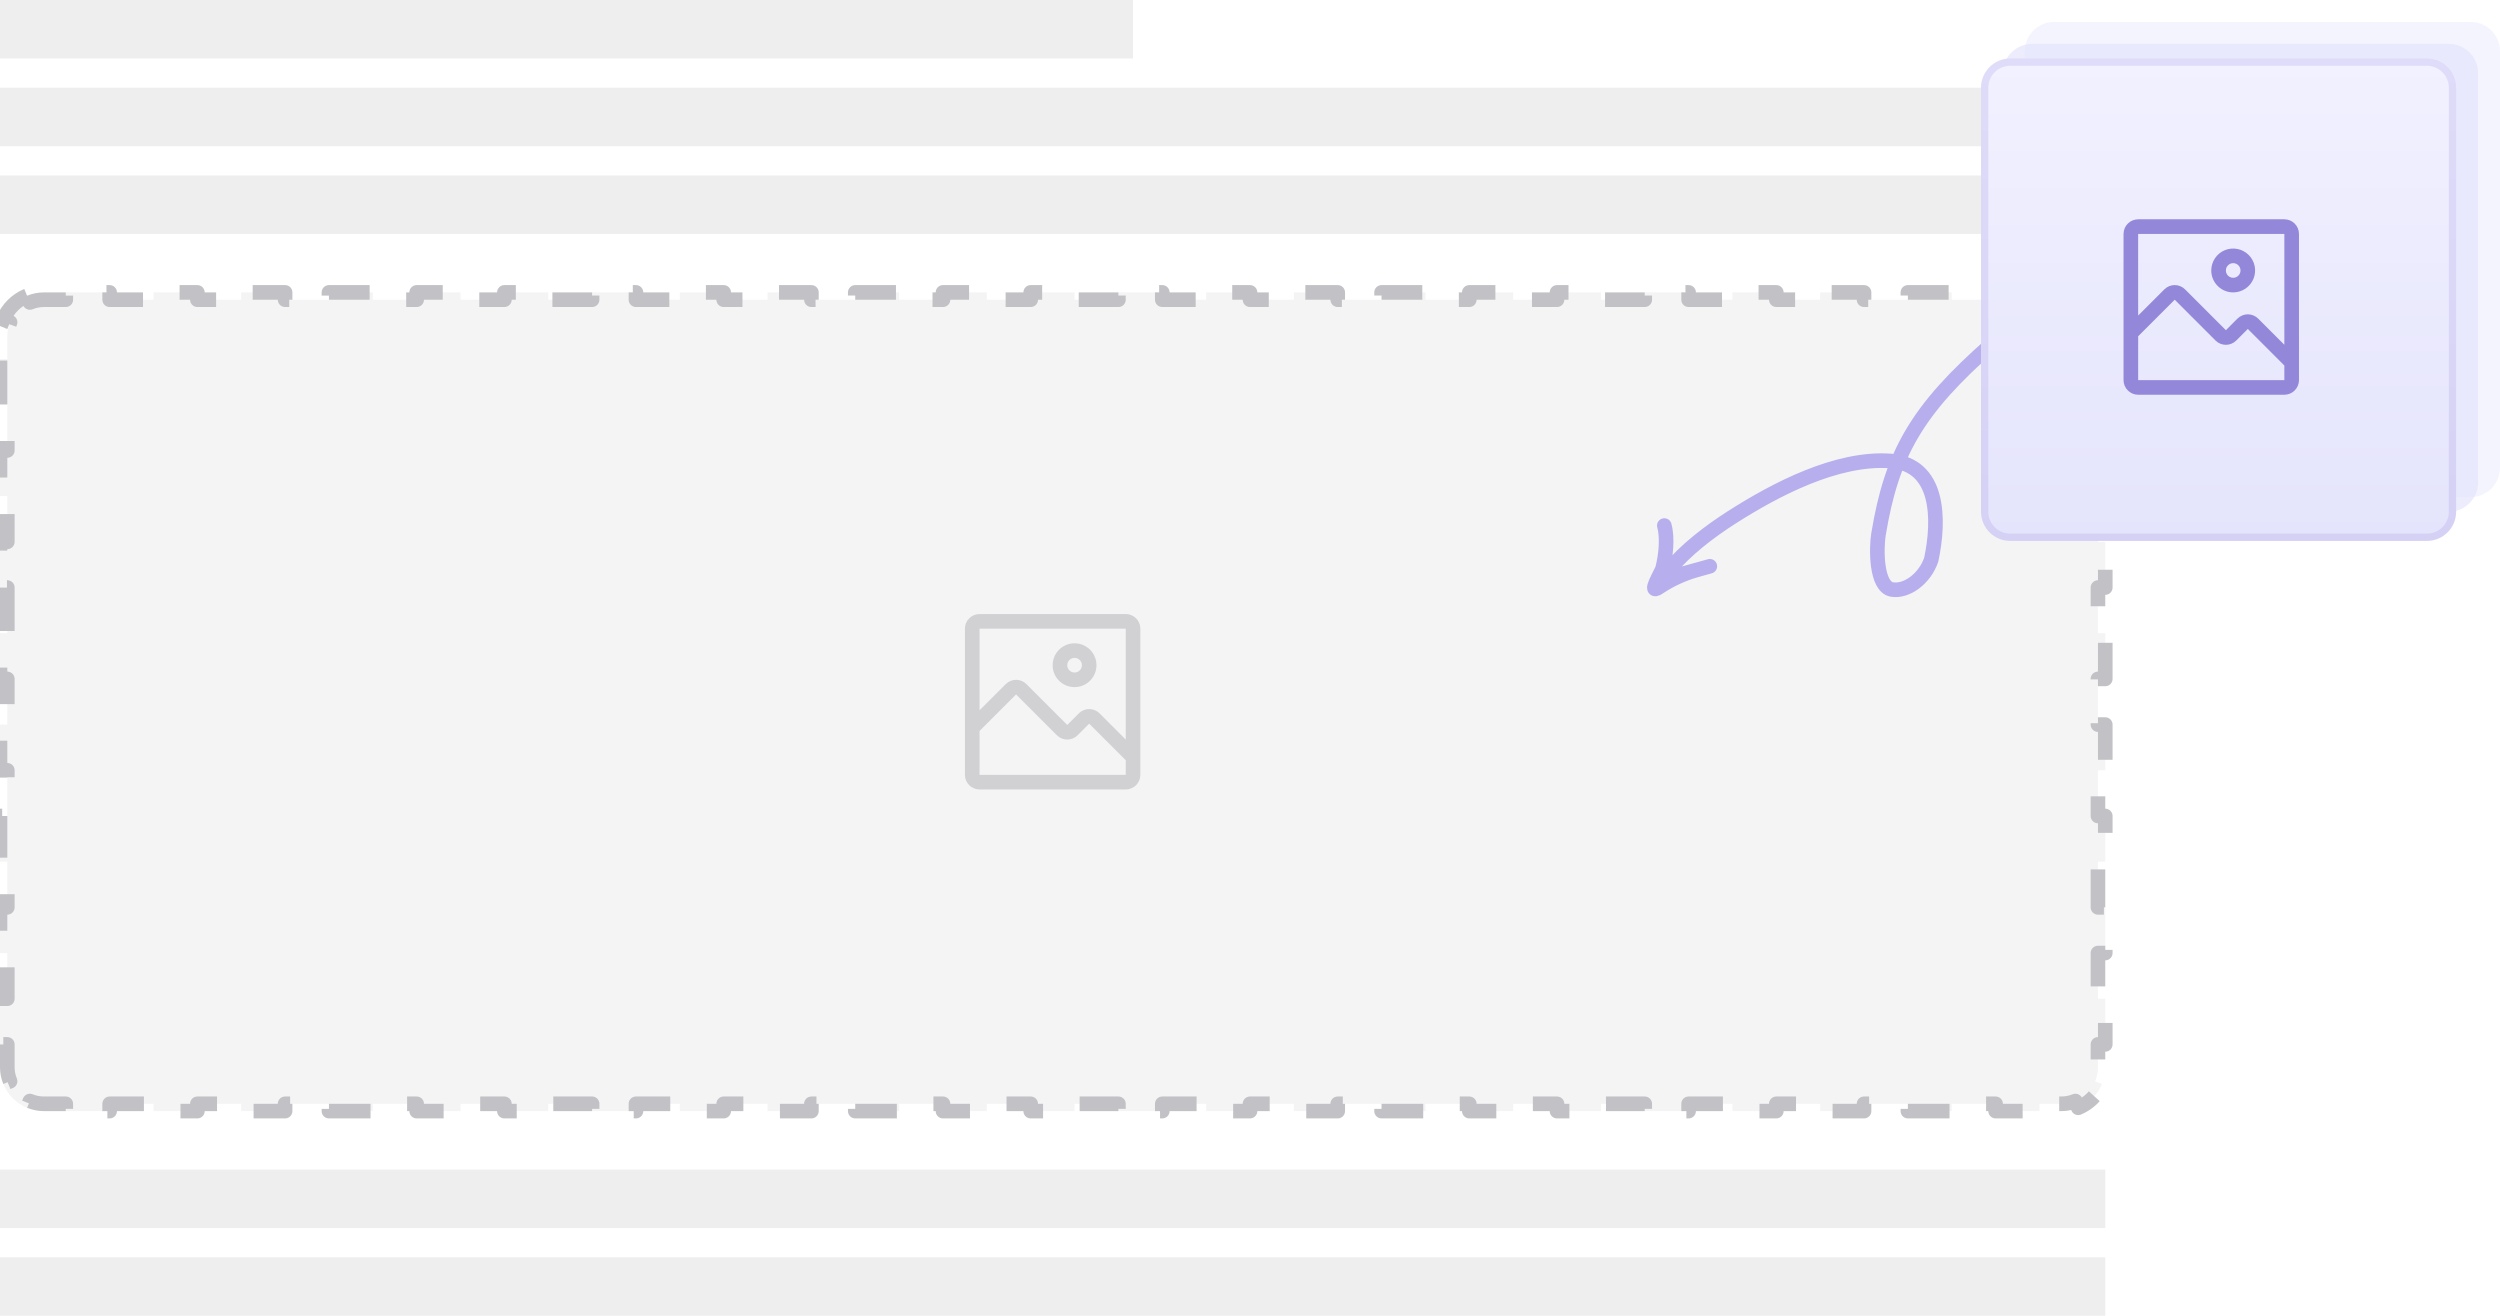
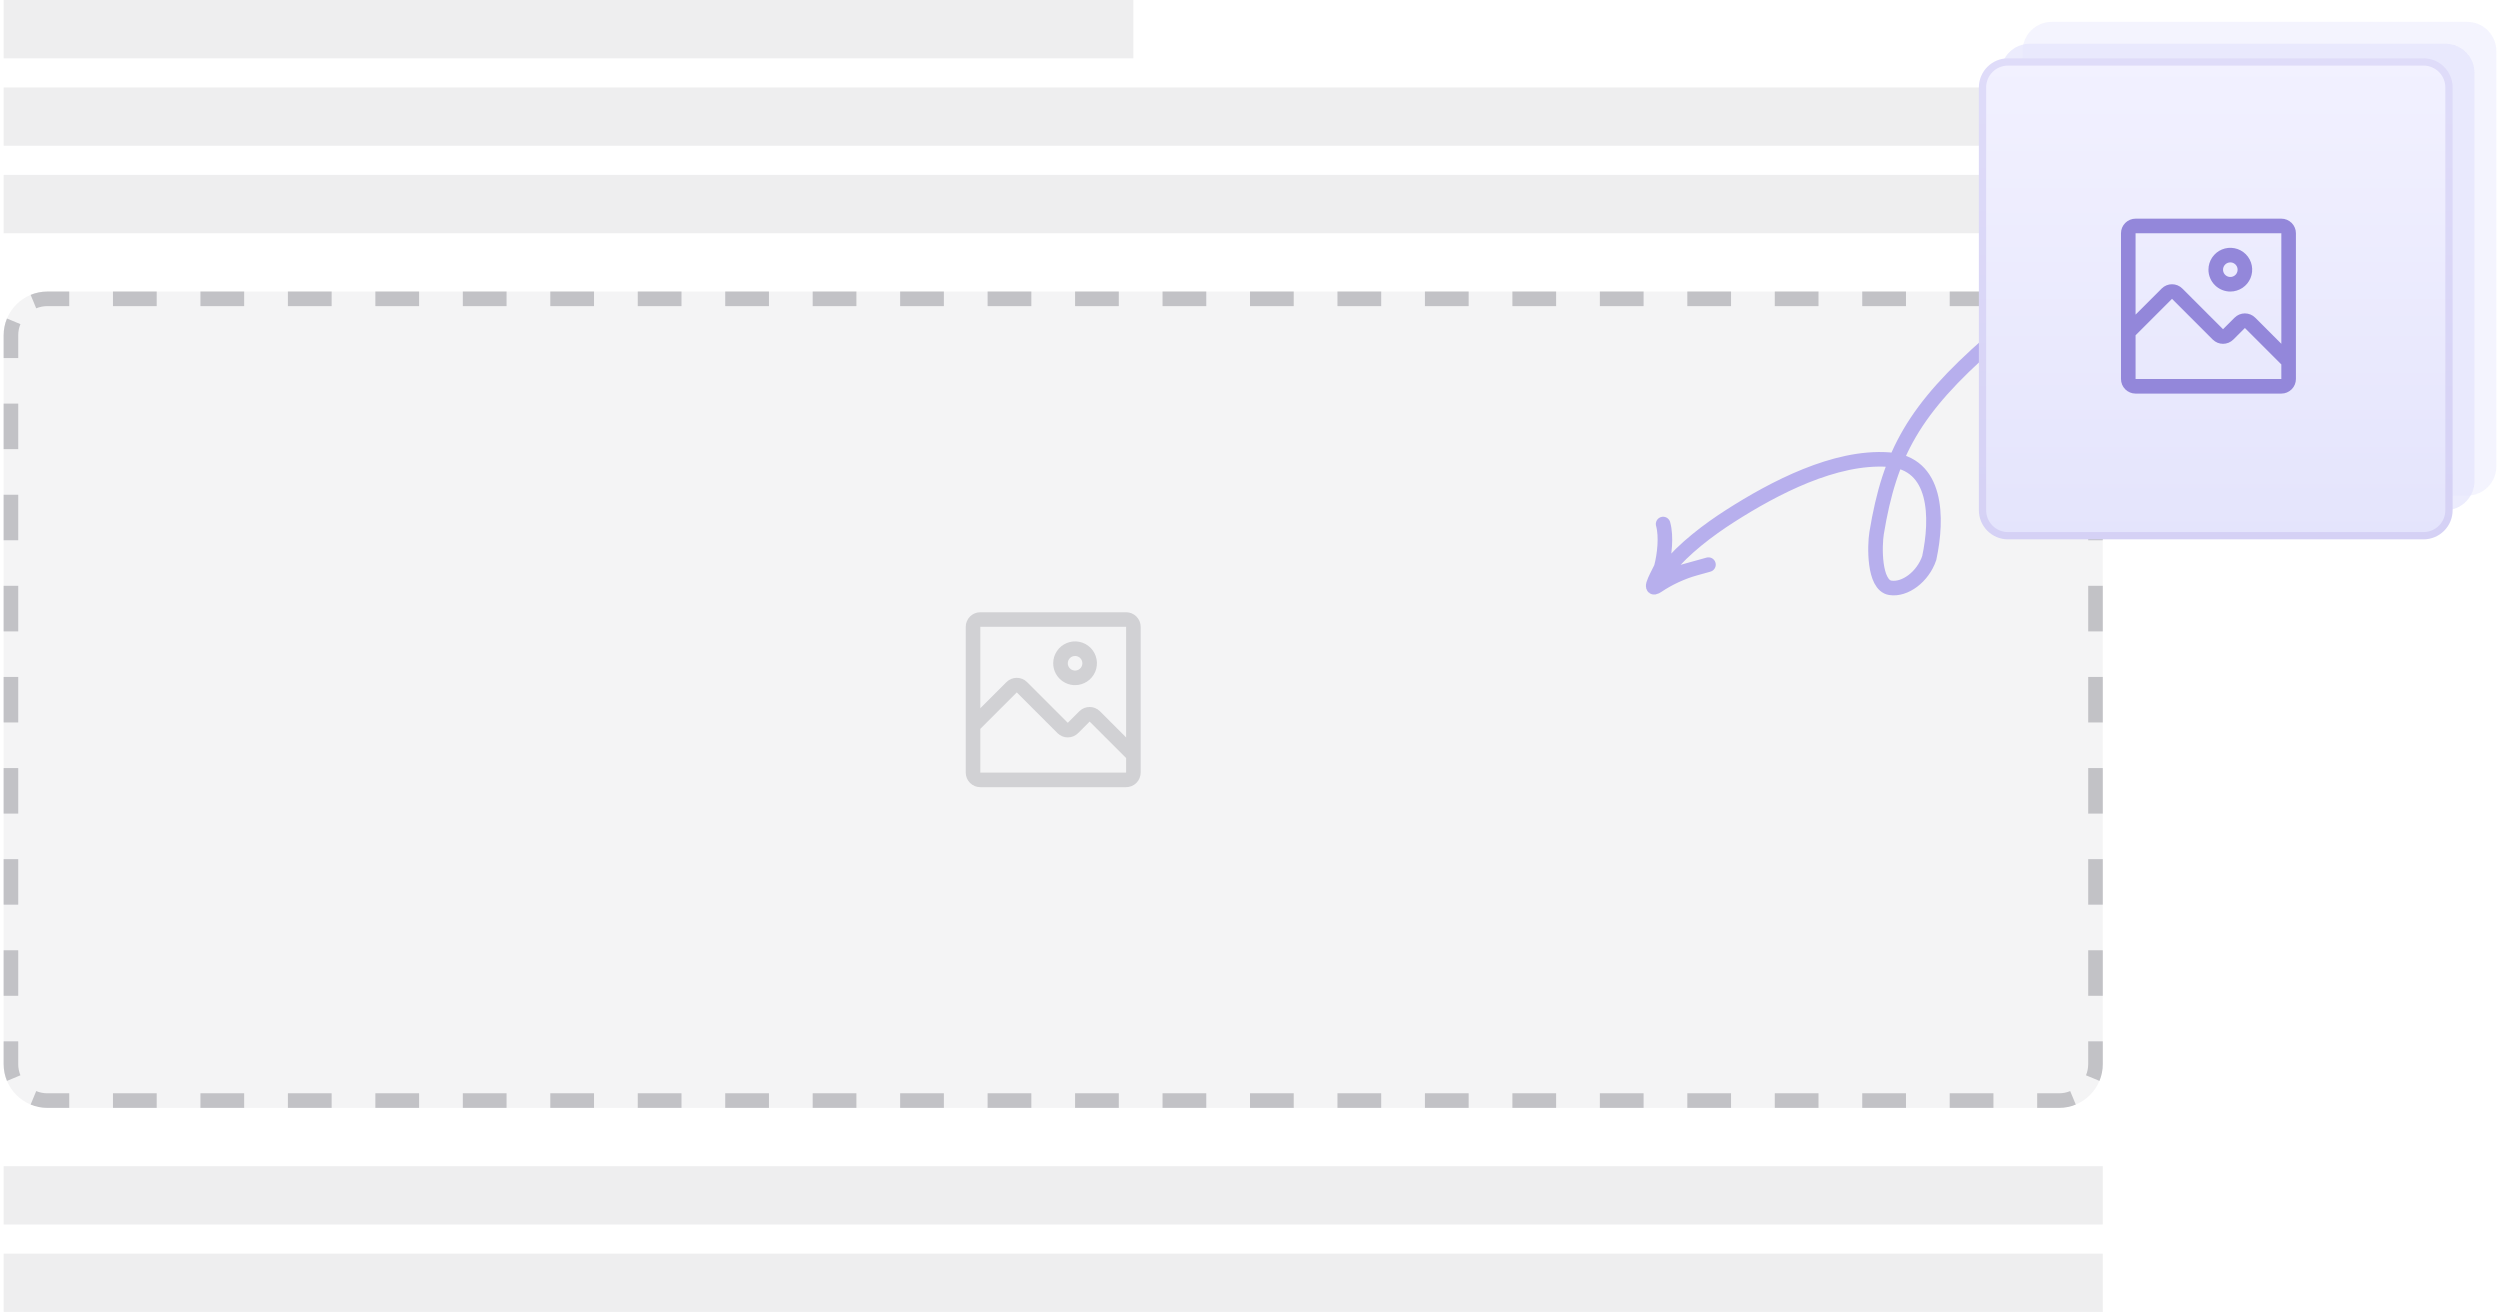
- <svg xmlns="http://www.w3.org/2000/svg" width="342" height="180" viewBox="0 0 342 180" fill="none">
-   <path opacity="0.5" d="M155 0H0V8H155V0Z" fill="#DDDDDF" />
-   <path opacity="0.5" d="M288 12H0V20H288V12Z" fill="#DDDDDF" />
-   <path opacity="0.5" d="M288 24H0V32H288V24Z" fill="#DDDDDF" />
-   <path d="M3.703 40.455C2.237 41.063 1.063 42.237 0.455 43.703L1.379 44.086C1.135 44.675 1 45.32 1 46V49.125H0V55.375H1V61.625H0V67.875H1V74.125H0V80.375H1V86.625H0V92.875H1V99.125H0V105.375H1V111.625H0V117.875H1V124.125H0V130.375H1V136.625H0V142.875H1V146C1 146.68 1.135 147.326 1.379 147.914L0.455 148.297C1.063 149.763 2.237 150.937 3.703 151.545L4.086 150.621C4.674 150.865 5.32 151 6 151H9V152H15V151H21V152H27V151H33V152H39V151H45V152H51V151H57V152H63V151H69V152H75V151H81V152H87V151H93V152H99V151H105V152H111V151H117V152H123V151H129V152H135V151H141V152H147V151H153V152H159V151H165V152H171V151H177V152H183V151H189V152H195V151H201V152H207V151H213V152H219V151H225V152H231V151H237V152H243V151H249V152H255V151H261V152H267V151H273V152H279V151H282C282.68 151 283.326 150.865 283.914 150.621L284.297 151.545C285.763 150.937 286.937 149.763 287.545 148.297L286.621 147.914C286.865 147.326 287 146.68 287 146V142.875H288V136.625H287V130.375H288V124.125H287V117.875H288V111.625H287V105.375H288V99.125H287V92.875H288V86.625H287V80.375H288V74.125H287V67.875H288V61.625H287V55.375H288V49.125H287V46C287 45.32 286.865 44.675 286.621 44.086L287.545 43.703C286.937 42.237 285.763 41.063 284.297 40.455L283.914 41.379C283.326 41.135 282.68 41 282 41H279V40H273V41H267V40H261V41H255V40H249V41H243V40H237V41H231V40H225V41H219V40H213V41H207V40H201V41H195V40H189V41H183V40H177V41H171V40H165V41H159V40H153V41H147V40H141V41H135V40H129V41H123V40H117V41H111V40H105V41H99V40H93V41H87V40H81V41H75V40H69V41H63V40H57V41H51V40H45V41H39V40H33V41H27V40H21V41H15V40H9V41H6C5.32 41 4.674 41.135 4.086 41.379L3.703 40.455Z" fill="#F4F4F5" stroke="#C2C2C6" stroke-width="2" stroke-linejoin="round" stroke-dasharray="6 6" />
+ <svg xmlns="http://www.w3.org/2000/svg" width="343" height="180" viewBox="0 0 343 180" fill="none">
+   <path opacity="0.5" d="M155.5 0H0.5V8H155.5V0Z" fill="#DDDDDF" />
+   <path opacity="0.5" d="M288.5 12H0.5V20H288.5V12Z" fill="#DDDDDF" />
+   <path opacity="0.5" d="M288.5 24H0.5V32H288.5V24Z" fill="#DDDDDF" />
+   <path d="M282.5 40H6.5C3.186 40 0.5 42.686 0.5 46V146C0.5 149.314 3.186 152 6.5 152H282.5C285.814 152 288.5 149.314 288.5 146V46C288.5 42.686 285.814 40 282.5 40Z" fill="#F4F4F5" />
+   <path fill-rule="evenodd" clip-rule="evenodd" d="M9.5 40H6.5C5.686 40 4.911 40.162 4.203 40.455L4.969 42.303C5.438 42.108 5.954 42 6.5 42H9.5V40ZM0.5 142.875H2.5V146C2.5 146.546 2.608 147.062 2.803 147.531L0.955 148.297C0.662 147.589 0.5 146.814 0.5 146V142.875ZM279.5 152V150H282.5C283.046 150 283.562 149.892 284.031 149.697L284.797 151.545C284.089 151.838 283.314 152 282.5 152H279.5ZM288.5 49.125H286.5V46C286.5 45.454 286.392 44.938 286.197 44.469L288.045 43.703C288.338 44.411 288.5 45.187 288.5 46V49.125ZM15.5 40V42H21.5V40H15.5ZM27.5 40V42H33.5V40H27.5ZM39.5 40V42H45.5V40H39.5ZM51.5 40V42H57.5V40H51.5ZM63.5 40V42H69.5V40H63.5ZM75.5 40V42H81.5V40H75.5ZM87.5 40V42H93.5V40H87.5ZM99.5 40V42H105.5V40H99.5ZM111.5 40V42H117.5V40H111.5ZM123.5 40V42H129.5V40H123.5ZM135.5 40V42H141.5V40H135.5ZM147.5 40V42H153.5V40H147.5ZM159.5 40V42H165.5V40H159.5ZM171.5 40V42H177.5V40H171.5ZM183.5 40V42H189.5V40H183.5ZM195.5 40V42H201.5V40H195.5ZM207.5 40V42H213.5V40H207.5ZM219.5 40V42H225.5V40H219.5ZM231.5 40V42H237.5V40H231.5ZM243.5 40V42H249.5V40H243.5ZM255.5 40V42H261.5V40H255.5ZM267.5 40V42H273.5V40H267.5ZM279.5 40V42H282.5C283.046 42 283.562 42.108 284.031 42.303L284.797 40.455C284.089 40.162 283.314 40 282.5 40H279.5ZM288.5 55.375H286.5V61.625H288.5V55.375ZM288.5 67.875H286.5V74.125H288.5V67.875ZM288.5 80.375H286.5V86.625H288.5V80.375ZM288.5 92.875H286.5V99.125H288.5V92.875ZM288.5 105.375H286.5V111.625H288.5V105.375ZM288.5 117.875H286.5V124.125H288.5V117.875ZM288.5 130.375H286.5V136.625H288.5V130.375ZM288.5 142.875H286.5V146C286.5 146.546 286.392 147.062 286.197 147.531L288.045 148.297C288.338 147.589 288.5 146.814 288.5 146V142.875ZM273.5 152V150H267.5V152H273.5ZM261.5 152V150H255.5V152H261.5ZM249.5 152V150H243.5V152H249.5ZM237.5 152V150H231.5V152H237.5ZM225.5 152V150H219.5V152H225.5ZM213.5 152V150H207.5V152H213.5ZM201.5 152V150H195.5V152H201.5ZM189.5 152V150H183.5V152H189.5ZM177.5 152V150H171.5V152H177.5ZM165.5 152V150H159.5V152H165.5ZM153.5 152V150H147.5V152H153.5ZM141.5 152V150H135.5V152H141.5ZM129.5 152V150H123.5V152H129.5ZM117.5 152V150H111.5V152H117.5ZM105.5 152V150H99.5V152H105.5ZM93.5 152V150H87.5V152H93.5ZM81.5 152V150H75.5V152H81.5ZM69.5 152V150H63.5V152H69.5ZM57.5 152V150H51.5V152H57.5ZM45.5 152V150H39.5V152H45.5ZM33.5 152V150H27.5V152H33.5ZM21.5 152V150H15.5V152H21.5ZM9.5 152V150H6.5C5.954 150 5.438 149.892 4.969 149.697L4.203 151.545C4.911 151.838 5.686 152 6.5 152H9.5ZM0.5 136.625H2.5V130.375H0.5V136.625ZM0.5 124.125H2.5V117.875H0.5V124.125ZM0.5 111.625H2.5V105.375H0.5V111.625ZM0.5 99.125H2.5V92.875H0.5V99.125ZM0.5 86.625H2.5V80.375H0.5V86.625ZM0.5 74.125H2.5V67.875H0.5V74.125ZM0.5 61.625H2.5V55.375H0.5V61.625ZM0.5 49.125H2.5V46C2.5 45.454 2.608 44.938 2.803 44.469L0.955 43.703C0.662 44.411 0.5 45.186 0.5 46V49.125Z" fill="#C2C2C6" />
  <g opacity="0.7">
-     <path d="M147 94C147.593 94 148.173 93.824 148.667 93.494C149.16 93.165 149.545 92.696 149.772 92.148C149.999 91.6 150.058 90.997 149.942 90.415C149.827 89.833 149.541 89.298 149.121 88.879C148.702 88.459 148.167 88.173 147.585 88.058C147.003 87.942 146.4 88.001 145.852 88.228C145.304 88.455 144.835 88.84 144.506 89.333C144.176 89.827 144 90.407 144 91C144 91.796 144.316 92.559 144.879 93.121C145.441 93.684 146.204 94 147 94ZM147 90C147.198 90 147.391 90.059 147.556 90.168C147.72 90.278 147.848 90.435 147.924 90.617C148 90.8 148.019 91.001 147.981 91.195C147.942 91.389 147.847 91.567 147.707 91.707C147.567 91.847 147.389 91.942 147.195 91.981C147.001 92.019 146.8 92 146.617 91.924C146.435 91.848 146.278 91.72 146.169 91.556C146.059 91.391 146 91.198 146 91C146 90.735 146.105 90.48 146.293 90.293C146.48 90.105 146.735 90 147 90Z" fill="#C2C2C6" />
-     <path d="M154 84H134C133.47 84 132.961 84.211 132.586 84.586C132.211 84.961 132 85.47 132 86V106C132 106.53 132.211 107.039 132.586 107.414C132.961 107.789 133.47 108 134 108H154C154.53 108 155.039 107.789 155.414 107.414C155.789 107.039 156 106.53 156 106V86C156 85.47 155.789 84.961 155.414 84.586C155.039 84.211 154.53 84 154 84ZM154 106H134V100L139 95L144.59 100.59C144.965 100.963 145.472 101.172 146 101.172C146.528 101.172 147.035 100.963 147.41 100.59L149 99L154 104V106ZM154 101.17L150.41 97.58C150.035 97.207 149.528 96.998 149 96.998C148.472 96.998 147.965 97.207 147.59 97.58L146 99.17L140.41 93.58C140.035 93.207 139.528 92.998 139 92.998C138.472 92.998 137.965 93.207 137.59 93.58L134 97.17V86H154V101.17Z" fill="#C2C2C6" />
+     <path d="M147.5 94C148.093 94 148.673 93.824 149.167 93.494C149.66 93.165 150.045 92.696 150.272 92.148C150.499 91.6 150.558 90.997 150.442 90.415C150.327 89.833 150.041 89.298 149.621 88.879C149.202 88.459 148.667 88.173 148.085 88.058C147.503 87.942 146.9 88.001 146.352 88.228C145.804 88.455 145.335 88.84 145.006 89.333C144.676 89.827 144.5 90.407 144.5 91C144.5 91.796 144.816 92.559 145.379 93.121C145.941 93.684 146.704 94 147.5 94ZM147.5 90C147.698 90 147.891 90.059 148.056 90.168C148.22 90.278 148.348 90.435 148.424 90.617C148.5 90.8 148.519 91.001 148.481 91.195C148.442 91.389 148.347 91.567 148.207 91.707C148.067 91.847 147.889 91.942 147.695 91.981C147.501 92.019 147.3 92 147.117 91.924C146.935 91.848 146.778 91.72 146.669 91.556C146.559 91.391 146.5 91.198 146.5 91C146.5 90.735 146.605 90.48 146.793 90.293C146.98 90.105 147.235 90 147.5 90Z" fill="#C2C2C6" />
+     <path d="M154.5 84H134.5C133.97 84 133.461 84.211 133.086 84.586C132.711 84.961 132.5 85.47 132.5 86V106C132.5 106.53 132.711 107.039 133.086 107.414C133.461 107.789 133.97 108 134.5 108H154.5C155.03 108 155.539 107.789 155.914 107.414C156.289 107.039 156.5 106.53 156.5 106V86C156.5 85.47 156.289 84.961 155.914 84.586C155.539 84.211 155.03 84 154.5 84ZM154.5 106H134.5V100L139.5 95L145.09 100.59C145.465 100.963 145.972 101.172 146.5 101.172C147.028 101.172 147.535 100.963 147.91 100.59L149.5 99L154.5 104V106ZM154.5 101.17L150.91 97.58C150.535 97.207 150.028 96.998 149.5 96.998C148.972 96.998 148.465 97.207 148.09 97.58L146.5 99.17L140.91 93.58C140.535 93.207 140.028 92.998 139.5 92.998C138.972 92.998 138.465 93.207 138.09 93.58L134.5 97.17V86H154.5V101.17Z" fill="#C2C2C6" />
  </g>
-   <path opacity="0.5" d="M288 160H0V168H288V160Z" fill="#DDDDDF" />
-   <path opacity="0.5" d="M288 172H0V180H288V172Z" fill="#DDDDDF" />
-   <path d="M272.546 47C262.109 56.128 258.77 62.221 256.973 73.124C256.693 74.824 256.558 80.29 258.85 80.65C260.862 80.965 263.317 79.145 264.191 76.569C265.368 71.085 265.335 63.528 258.606 63.058C251.28 62.547 242.902 66.933 236.85 70.808C233.914 72.688 230.529 75.233 228.25 78.067C226.737 79.948 228.456 78.983 229.861 78.592C231.858 78.037 236.471 76.755 232.048 77.984C230.251 78.484 228.38 79.364 226.919 80.356C225.357 81.418 227.303 78.295 227.438 77.778C227.863 76.15 228.16 73.627 227.679 71.897" stroke="#B7AFED" stroke-width="2" stroke-linecap="round" />
-   <path opacity="0.4" d="M338 3H281C278.791 3 277 4.791 277 7V64C277 66.209 278.791 68 281 68H338C340.209 68 342 66.209 342 64V7C342 4.791 340.209 3 338 3Z" fill="#E4E4FC" />
-   <path opacity="0.7" d="M335 6H278C275.791 6 274 7.791 274 10V66C274 68.209 275.791 70 278 70H335C337.209 70 339 68.209 339 66V10C339 7.791 337.209 6 335 6Z" fill="#E4E4FC" />
-   <path d="M275 8.5H332C333.933 8.5 335.5 10.067 335.5 12V70C335.5 71.933 333.933 73.5 332 73.5H275C273.067 73.5 271.5 71.933 271.5 70V12C271.5 10.067 273.067 8.5 275 8.5Z" fill="url(#paint0_linear_19223_267947)" stroke="url(#paint1_linear_19223_267947)" />
+   <path opacity="0.5" d="M288.5 160H0.5V168H288.5V160Z" fill="#DDDDDF" />
+   <path opacity="0.5" d="M288.5 172H0.5V180H288.5V172Z" fill="#DDDDDF" />
+   <path d="M273.046 47C262.609 56.128 259.27 62.221 257.473 73.124C257.193 74.824 257.058 80.29 259.35 80.65C261.362 80.965 263.817 79.145 264.691 76.569C265.868 71.085 265.835 63.528 259.106 63.058C251.78 62.547 243.402 66.933 237.35 70.808C234.414 72.688 231.029 75.233 228.75 78.067C227.238 79.948 228.956 78.983 230.361 78.592C232.358 78.037 236.971 76.755 232.548 77.984C230.751 78.484 228.88 79.364 227.419 80.356C225.857 81.418 227.803 78.295 227.938 77.778C228.363 76.15 228.66 73.627 228.179 71.897" stroke="#B7AFED" stroke-width="2" stroke-linecap="round" />
+   <path opacity="0.4" d="M338.5 3H281.5C279.291 3 277.5 4.791 277.5 7V64C277.5 66.209 279.291 68 281.5 68H338.5C340.709 68 342.5 66.209 342.5 64V7C342.5 4.791 340.709 3 338.5 3Z" fill="#E4E4FC" />
+   <path opacity="0.7" d="M335.5 6H278.5C276.291 6 274.5 7.791 274.5 10V66C274.5 68.209 276.291 70 278.5 70H335.5C337.709 70 339.5 68.209 339.5 66V10C339.5 7.791 337.709 6 335.5 6Z" fill="#E4E4FC" />
+   <path d="M275.5 8.5H332.5C334.433 8.5 336 10.067 336 12V70C336 71.933 334.433 73.5 332.5 73.5H275.5C273.567 73.5 272 71.933 272 70V12C272 10.067 273.567 8.5 275.5 8.5Z" fill="url(#paint0_linear_25568_331651)" stroke="url(#paint1_linear_25568_331651)" />
  <g opacity="0.9">
-     <path d="M305.5 40C306.093 40 306.673 39.824 307.167 39.494C307.66 39.165 308.045 38.696 308.272 38.148C308.499 37.6 308.558 36.997 308.442 36.415C308.327 35.833 308.041 35.298 307.621 34.879C307.202 34.459 306.667 34.173 306.085 34.058C305.503 33.942 304.9 34.001 304.352 34.228C303.804 34.455 303.335 34.84 303.006 35.333C302.676 35.827 302.5 36.407 302.5 37C302.5 37.796 302.816 38.559 303.379 39.121C303.941 39.684 304.704 40 305.5 40ZM305.5 36C305.698 36 305.891 36.059 306.056 36.169C306.22 36.278 306.348 36.435 306.424 36.617C306.5 36.8 306.519 37.001 306.481 37.195C306.442 37.389 306.347 37.567 306.207 37.707C306.067 37.847 305.889 37.942 305.695 37.981C305.501 38.019 305.3 38 305.117 37.924C304.935 37.848 304.778 37.72 304.669 37.556C304.559 37.391 304.5 37.198 304.5 37C304.5 36.735 304.605 36.48 304.793 36.293C304.98 36.105 305.235 36 305.5 36Z" fill="#897CD6" />
-     <path d="M312.5 30H292.5C291.97 30 291.461 30.211 291.086 30.586C290.711 30.961 290.5 31.47 290.5 32V52C290.5 52.53 290.711 53.039 291.086 53.414C291.461 53.789 291.97 54 292.5 54H312.5C313.03 54 313.539 53.789 313.914 53.414C314.289 53.039 314.5 52.53 314.5 52V32C314.5 31.47 314.289 30.961 313.914 30.586C313.539 30.211 313.03 30 312.5 30ZM312.5 52H292.5V46L297.5 41L303.09 46.59C303.465 46.962 303.972 47.172 304.5 47.172C305.028 47.172 305.535 46.962 305.91 46.59L307.5 45L312.5 50V52ZM312.5 47.17L308.91 43.58C308.535 43.208 308.028 42.998 307.5 42.998C306.972 42.998 306.465 43.208 306.09 43.58L304.5 45.17L298.91 39.58C298.535 39.208 298.028 38.998 297.5 38.998C296.972 38.998 296.465 39.208 296.09 39.58L292.5 43.17V32H312.5V47.17Z" fill="#897CD6" />
+     <path d="M306 40C306.593 40 307.173 39.824 307.667 39.494C308.16 39.165 308.545 38.696 308.772 38.148C308.999 37.6 309.058 36.997 308.942 36.415C308.827 35.833 308.541 35.298 308.121 34.879C307.702 34.459 307.167 34.173 306.585 34.058C306.003 33.942 305.4 34.001 304.852 34.228C304.304 34.455 303.835 34.84 303.506 35.333C303.176 35.827 303 36.407 303 37C303 37.796 303.316 38.559 303.879 39.121C304.441 39.684 305.204 40 306 40ZM306 36C306.198 36 306.391 36.059 306.556 36.169C306.72 36.278 306.848 36.435 306.924 36.617C307 36.8 307.019 37.001 306.981 37.195C306.942 37.389 306.847 37.567 306.707 37.707C306.567 37.847 306.389 37.942 306.195 37.981C306.001 38.019 305.8 38 305.617 37.924C305.435 37.848 305.278 37.72 305.169 37.556C305.059 37.391 305 37.198 305 37C305 36.735 305.105 36.48 305.293 36.293C305.48 36.105 305.735 36 306 36Z" fill="#897CD6" />
+     <path d="M313 30H293C292.47 30 291.961 30.211 291.586 30.586C291.211 30.961 291 31.47 291 32V52C291 52.53 291.211 53.039 291.586 53.414C291.961 53.789 292.47 54 293 54H313C313.53 54 314.039 53.789 314.414 53.414C314.789 53.039 315 52.53 315 52V32C315 31.47 314.789 30.961 314.414 30.586C314.039 30.211 313.53 30 313 30ZM313 52H293V46L298 41L303.59 46.59C303.965 46.962 304.472 47.172 305 47.172C305.528 47.172 306.035 46.962 306.41 46.59L308 45L313 50V52ZM313 47.17L309.41 43.58C309.035 43.208 308.528 42.998 308 42.998C307.472 42.998 306.965 43.208 306.59 43.58L305 45.17L299.41 39.58C299.035 39.208 298.528 38.998 298 38.998C297.472 38.998 296.965 39.208 296.59 39.58L293 43.17V32H313V47.17Z" fill="#897CD6" />
  </g>
  <defs>
-     <linearGradient id="paint0_linear_19223_267947" x1="303.5" y1="8" x2="303.5" y2="74" gradientUnits="userSpaceOnUse">
+     <linearGradient id="paint0_linear_25568_331651" x1="304" y1="8" x2="304" y2="74" gradientUnits="userSpaceOnUse">
      <stop stop-color="#F2F1FF" />
      <stop offset="1" stop-color="#E4E4FC" />
    </linearGradient>
-     <linearGradient id="paint1_linear_19223_267947" x1="303.5" y1="8" x2="303.5" y2="74" gradientUnits="userSpaceOnUse">
+     <linearGradient id="paint1_linear_25568_331651" x1="304" y1="8" x2="304" y2="74" gradientUnits="userSpaceOnUse">
      <stop stop-color="#DFDCF9" />
      <stop offset="1" stop-color="#D5D1F5" />
    </linearGradient>
  </defs>
</svg>
